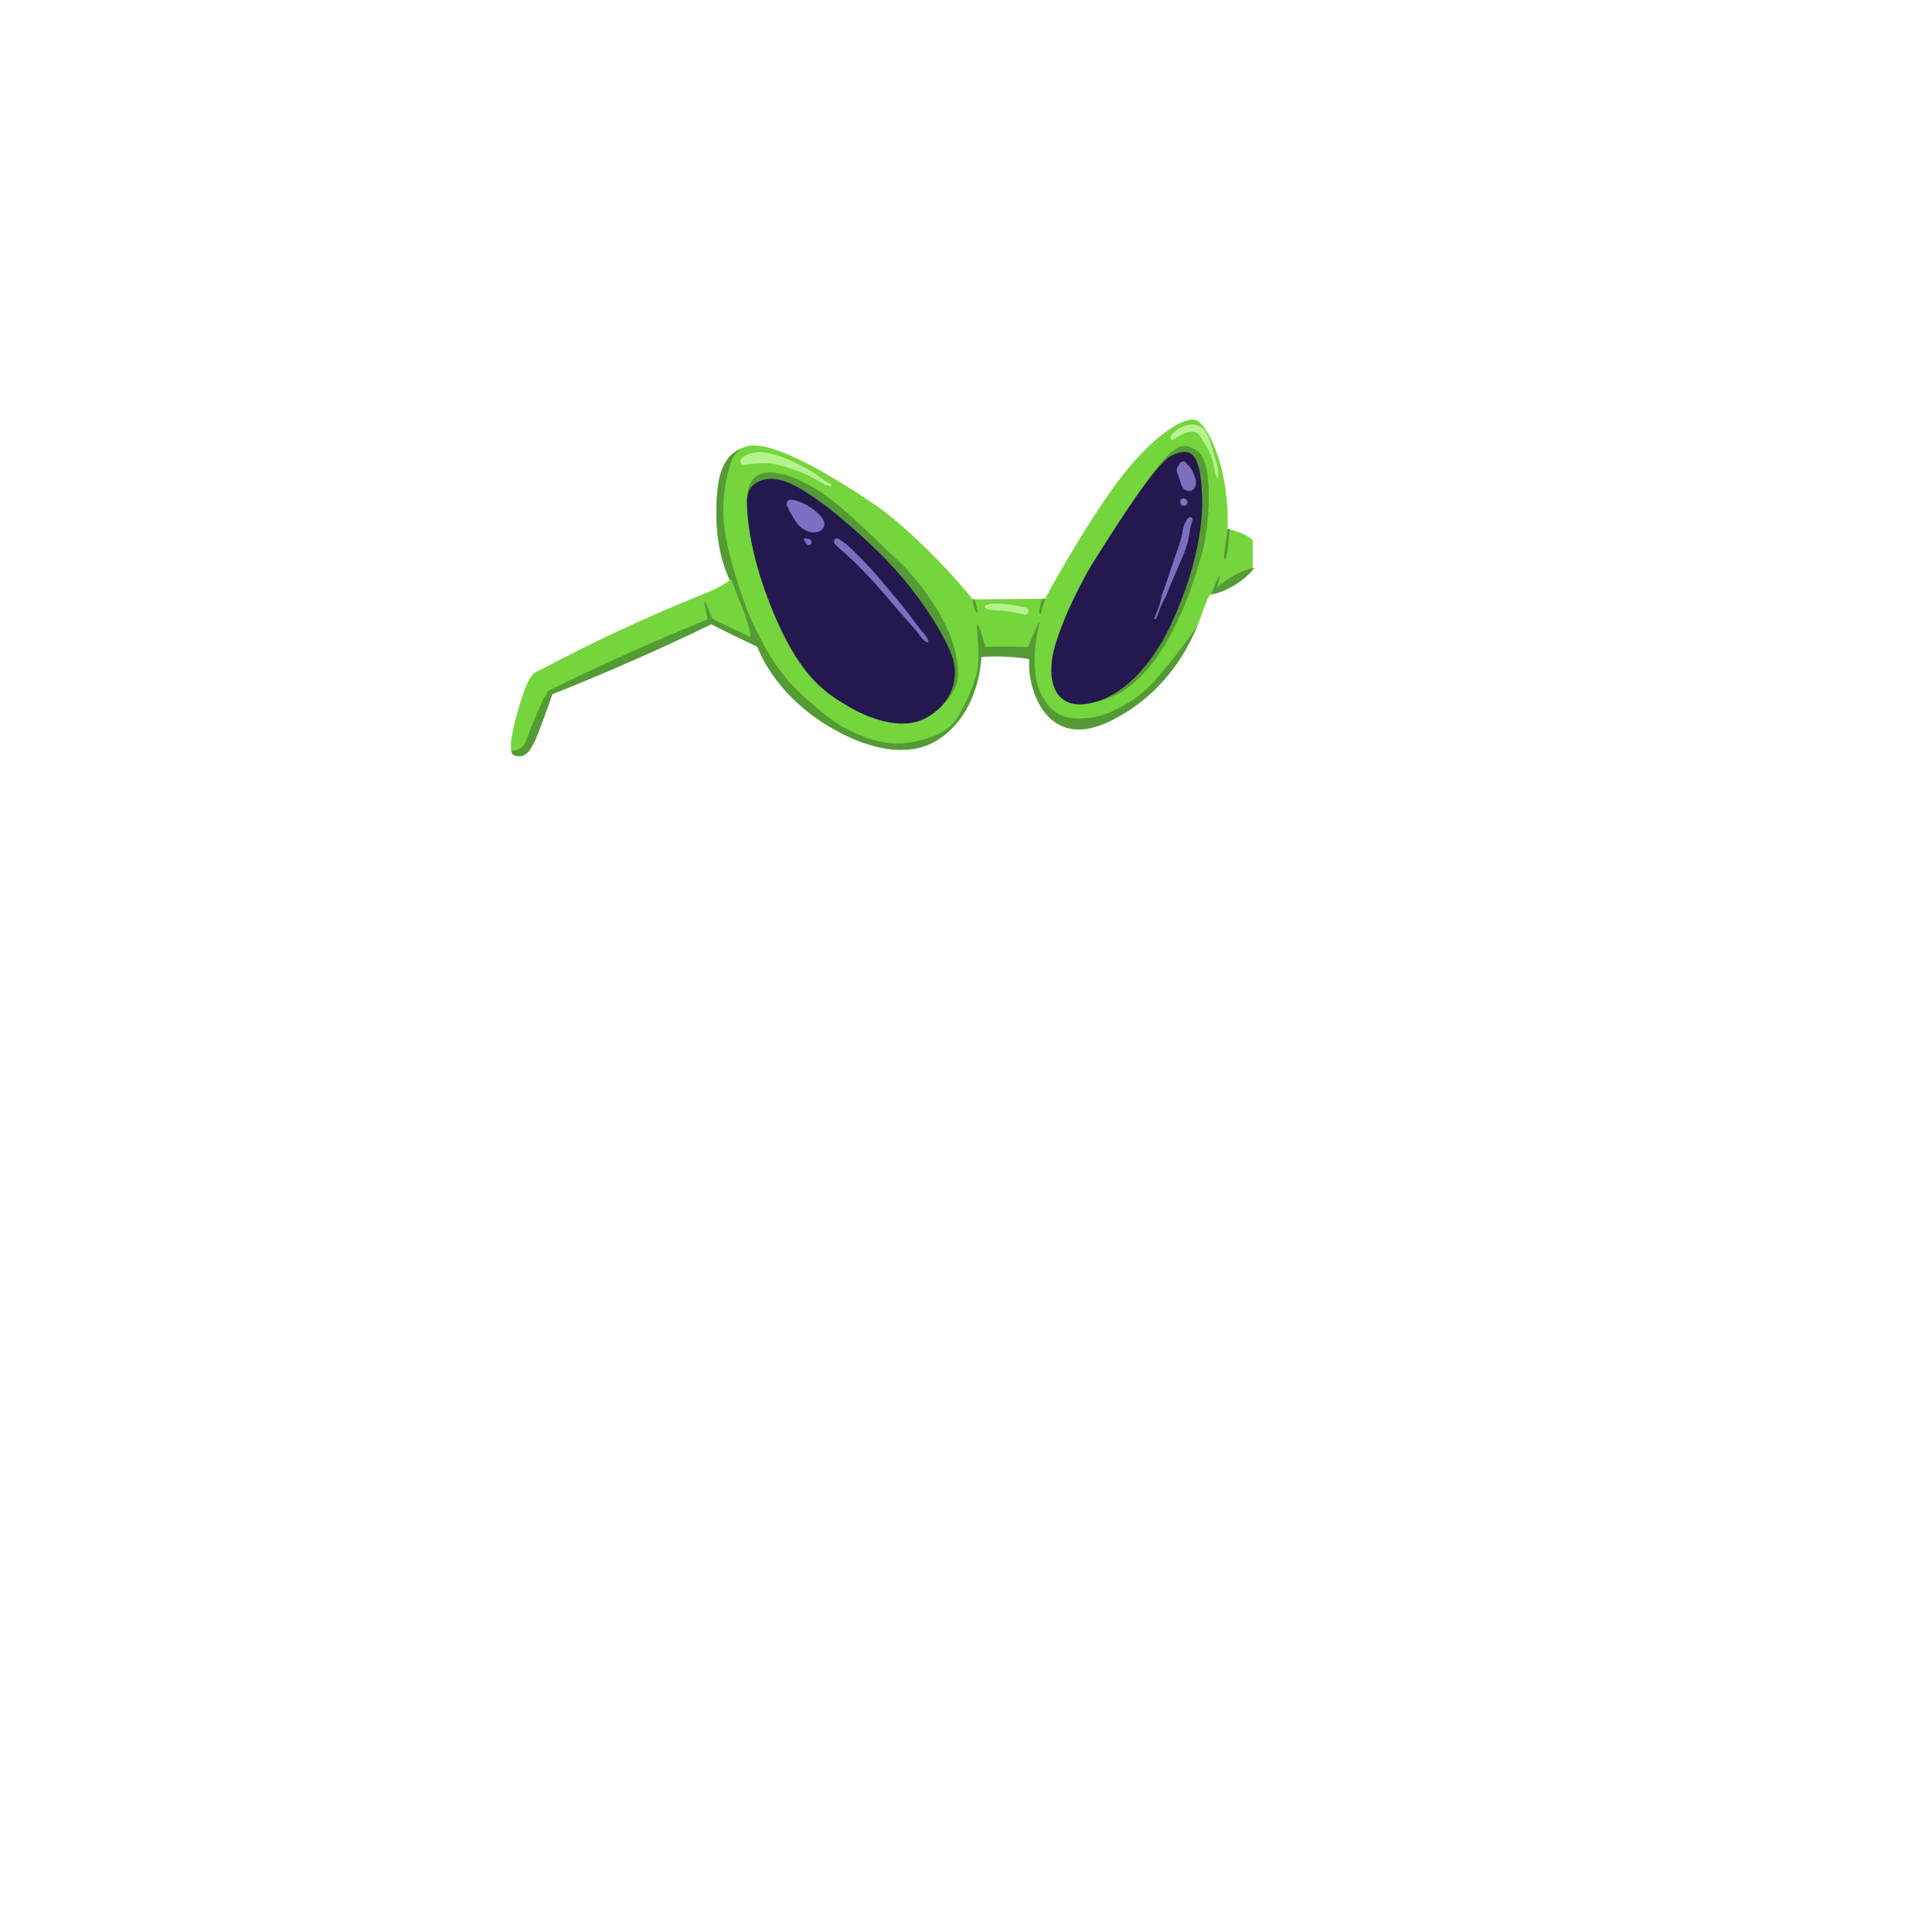
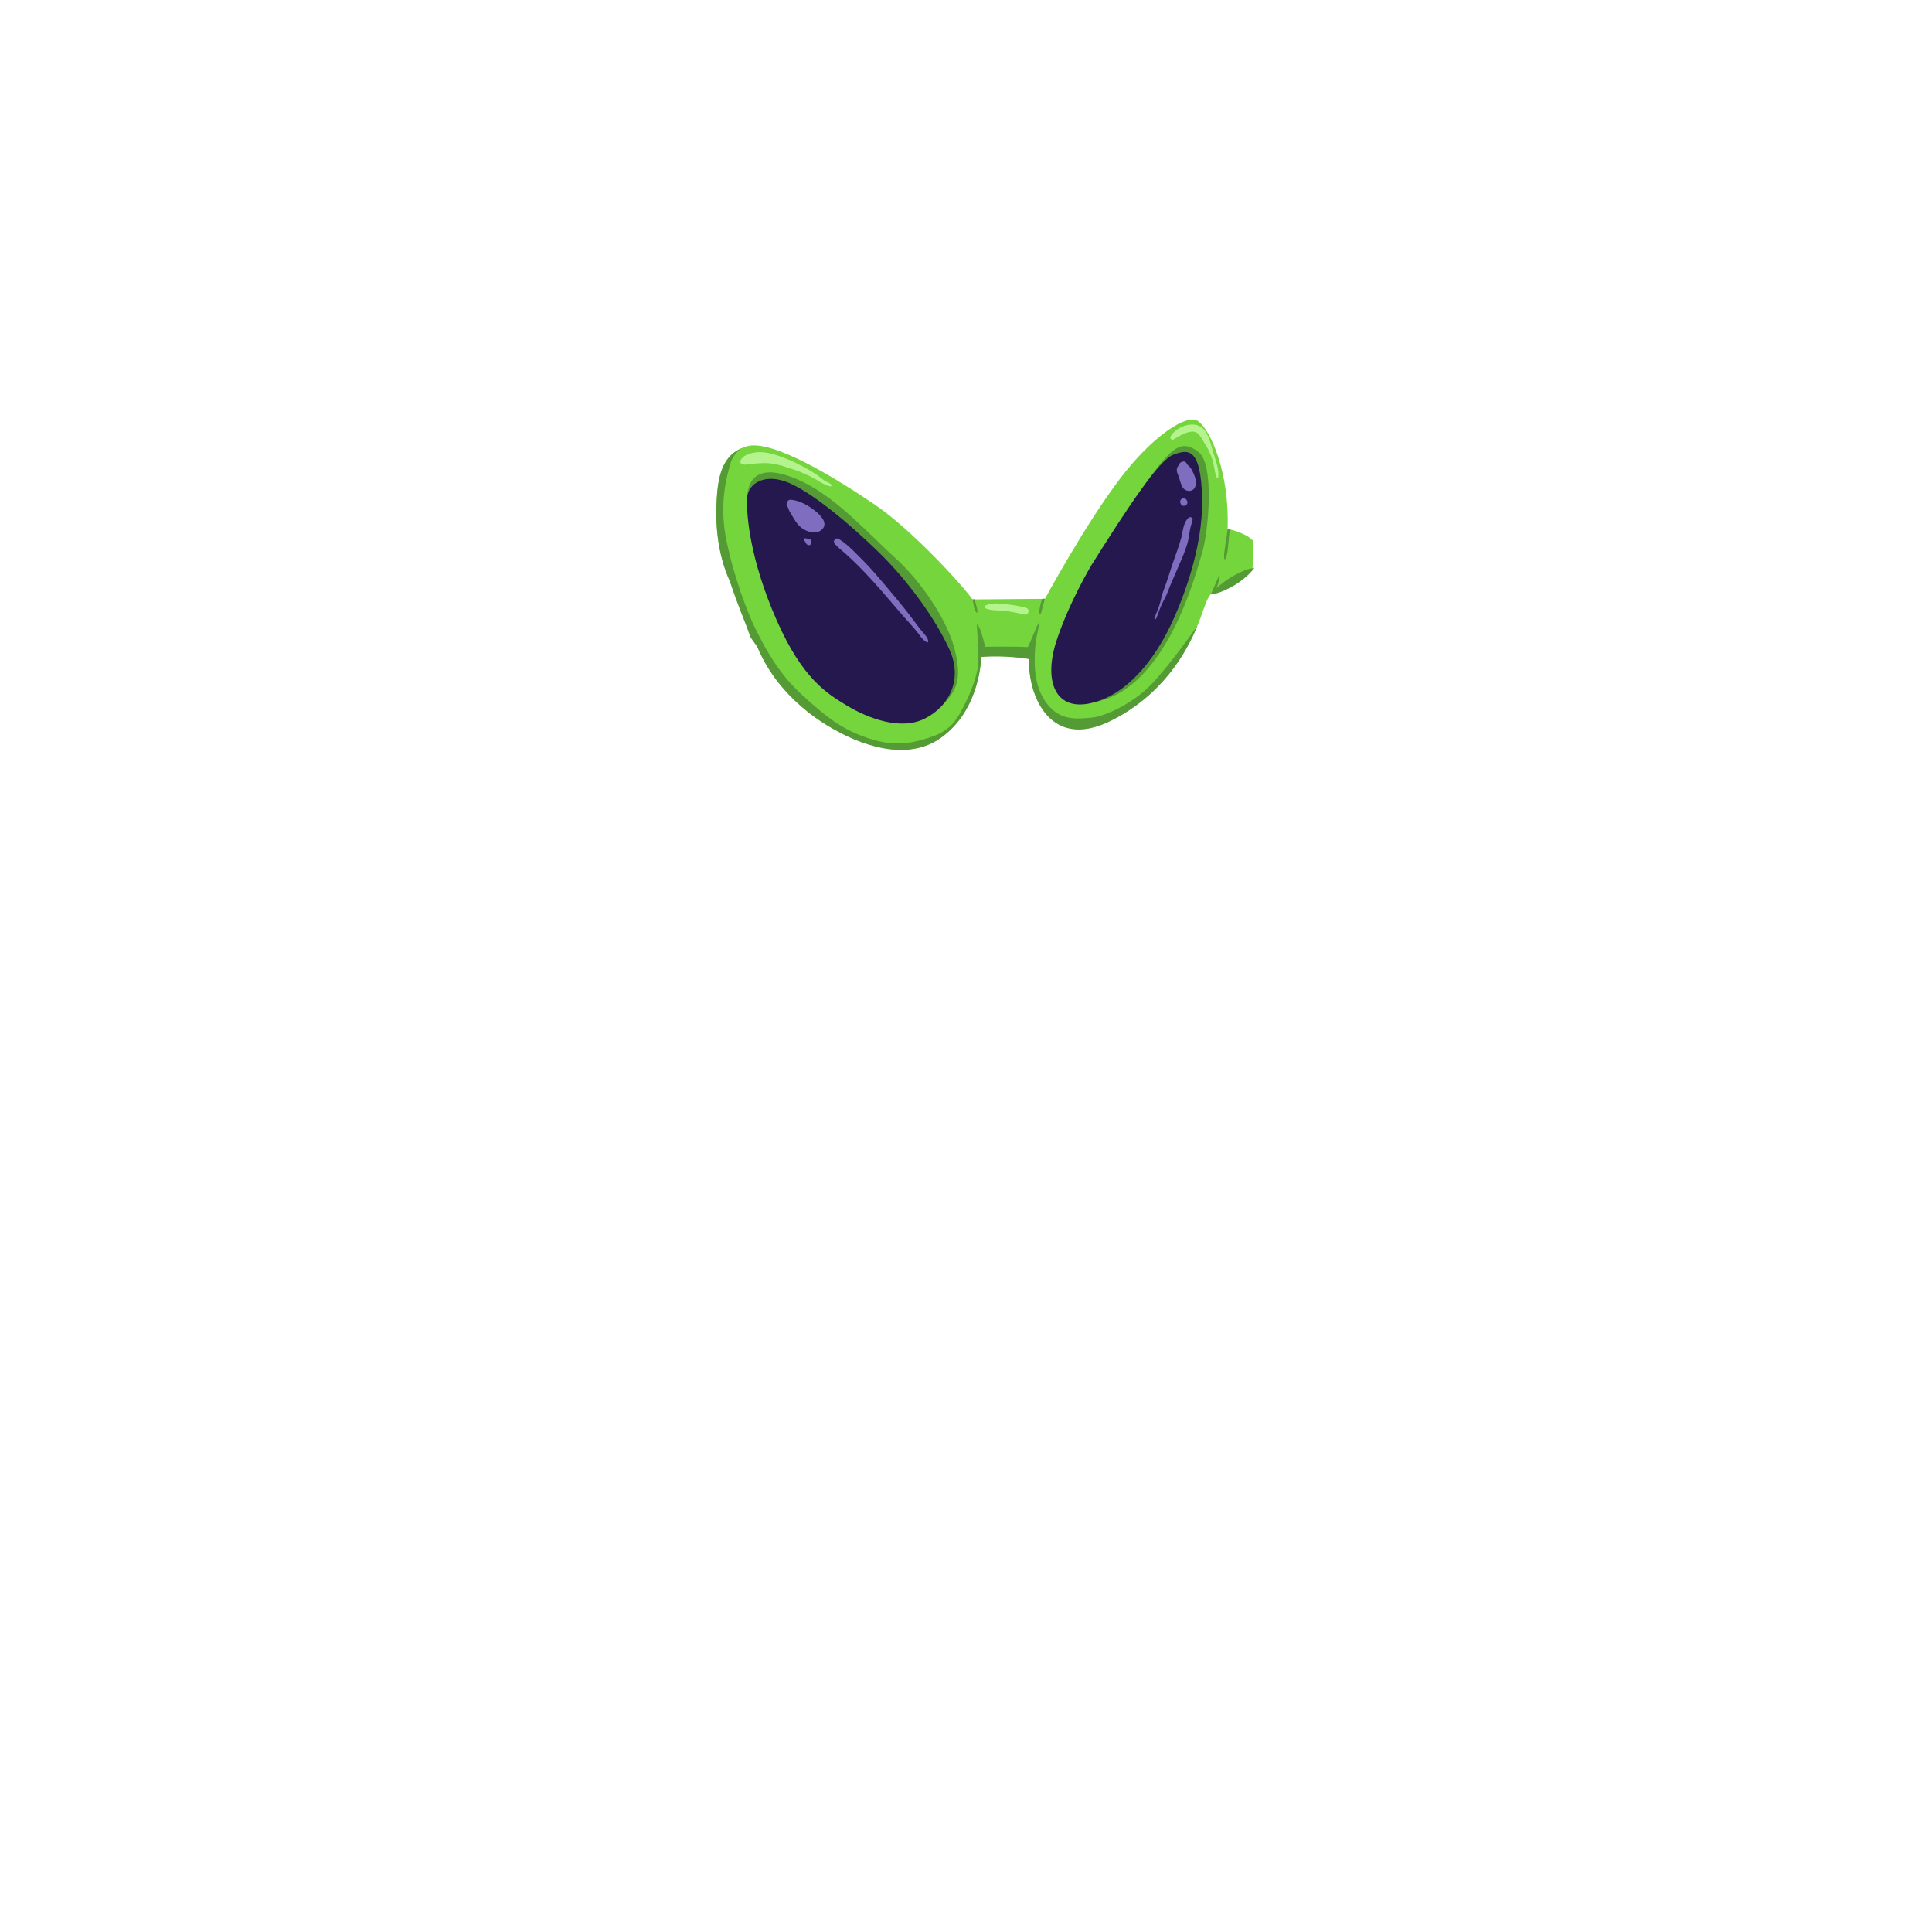
<svg xmlns="http://www.w3.org/2000/svg" version="1.1" id="_x31_3_x5F_Eyewear_x5F_SunglassesAlienEyes" x="0px" y="0px" viewBox="0 0 2000 2000" enable-background="new 0 0 2000 2000" xml:space="preserve">
  <g>
-     <path fill="#75D53C" d="M586.5,679.5c71.4-36.9,139.3-63.5,148.3-67.2s21-11.6,21-11.6s-13.9-26.1-14.1-66.4s5-64.7,31.6-72.3   c26.7-7.6,94.8,34.9,132.6,60.6c37.7,25.7,88.8,81.2,100.8,97.9l75-0.6c0,0,41.6-76.9,77.6-124.2c34-44.8,69.7-67.9,81-59.7   c13.2,9.6,32.6,53.9,30.5,111.4c0,0,19.1,4.1,26,12.1v28c0,0-23.5,17.6-33.8,22.8c-9.4,4.7-10.5,1.7-17,20.2s-27,80.5-94.8,114.8   s-87.9-32.8-85.6-63.3c0,0-23.4-4.3-49.8-2.2c0,0-0.4,55-42.4,84.2c-41.9,29.2-99.3-3.5-107.7-8s-58.8-31.5-81.7-86.7   c0,0-38-20-47.7-26.3l-163.7,73c0,0-7.4,21.5-13.7,38s-11.9,28.8-20.8,28.8s-9.4-3-9.2-13s10.1-47.5,16.5-61.2s7.4-11.6,18-17.2   S586.5,679.5,586.5,679.5z" />
+     <path fill="#75D53C" d="M1270.8,547.4c2.1-57.5-17.3-101.8-30.5-111.4c-11.3-8.2-47,14.9-81,59.7c-36,47.3-77.6,124.2-77.6,124.2   l-75,0.6c-12-16.7-63.1-72.2-100.8-97.9C868.1,496.9,800,454.4,773.3,462c-26.6,7.6-31.8,32-31.6,72.3s13.9,66.5,13.6,66.7   c6.3,17.4,24.9,66.2,44.7,97.4c24.9,35.8,58.9,54,65.7,57.6c8.4,4.5,65.8,37.2,107.7,8c42-29.2,42.4-84.2,42.4-84.2   c26.4-2.1,49.8,2.2,49.8,2.2c-2.3,30.5,17.8,97.6,85.6,63.3c67.8-34.3,88.3-96.3,94.8-114.8s7.6-15.5,17-20.2   c10.3-5.2,33.8-22.8,33.8-22.8v-28C1289.9,551.5,1270.8,547.4,1270.8,547.4z" />
+     <path fill="#549B35" d="M783.9,669.6c22.8,55.2,73.2,82.1,81.7,86.7s65.8,37.2,107.7,8s42.4-84.2,42.4-84.2   c26.4-2.1,49.8,2.2,49.8,2.2c-2.3,30.5,17.8,97.7,85.6,63.3c53.3-27,77.3-71,88.4-97.6c-17,23.5-27.5,37.9-44.6,57.2   c-20.2,22.9-52.3,36.8-64.9,37.7c-12.7,0.9-31.3,4.4-45.6-13.7c-14.3-18-13.6-41.2-13.1-53.9c0.5-12.8,4.1-26.7,4.7-29.9   s-1.1-1-4.9,8.3c-3.7,9.2-7.1,16.2-7.1,16.2c-18.8-1-44.2-0.3-44.2-0.3s-3.2-14.4-6.2-20.4c-2.9-6-2.5-2.3-1.8,7.6   c0.7,9.9,2,25.6,0,36.5s-8.1,27.3-17.8,44.7s-21.4,23-40.8,28.2c-19.3,5.2-36,4.9-59.4-3.8s-38.4-20-64.3-43.8   c-26-23.8-40-53-47.4-67.6s-22.5-53.5-30.3-92.5s1.4-68.3,4.4-78.8c2.9-10.1,11.1-15.3,11.6-15.6c-22,9.2-26.4,32.9-26.2,70.4   c0.2,40.4,13.7,66.5,13.7,66.5s5.3,16.5,11.8,32.8s9.8,25.9,9.8,25.9" />
+     <path fill="#549B35" d="M1267.2,577.7c0.8,4.1,3.3-1.8,4.2-12.8c0.9-11,1.7-17,1.7-17l-2.2-0.5   C1269.9,556.7,1266.4,573.7,1267.2,577.7z" />
+     <path fill="#549B35" d="M1262.1,595.8c-1.2,1.5-2.9,6.9-8.5,19c1.1-0.7,2.5-1.2,4.6-2.2c0-0.1,0.1-0.2,0.1-0.3   C1262.6,600.4,1263.3,594.3,1262.1,595.8z" />
+     <path fill="#549B35" d="M1081.7,619.9h-2.9c-2.4,7.3-3.4,13.3-2.5,15.6C1077.5,638.3,1079.2,627.8,1081.7,619.9z" />
+     <path fill="#549B35" d="M1011.8,633.1c0.1-2-1-6.2-3-12.7h-2.1c0,0,0.2,0.8,1.4,6.8S1011.6,635.9,1011.8,633.1z" />
+     <path fill="#549B35" d="M969.8,735.5c21.7-19.4,26.1-32,18.6-62.8s-35.2-71.2-61.2-94.7s-59.7-61.3-95.2-78.7s-58-13.5-58.6,17.3   C772.7,547.5,969.8,735.5,969.8,735.5z" />
    <g>
-       <path fill="#549B35" d="M546.6,761.8c-4.1,11.8-7.8,14.4-17.3,15.5c0.7,4.1,2.9,5.5,8.9,5.5c8.9,0,14.5-12.2,20.8-28.8    s13.7-38,13.7-38l-9.5,6.2C563.1,722.2,552.8,744.2,546.6,761.8z" />
-       <path fill="#549B35" d="M1194.9,705.2c-20.2,22.9-52.3,36.8-64.9,37.7c-12.7,0.9-31.3,4.4-45.6-13.7c-14.3-18-13.6-41.2-13.1-53.9    c0.5-12.8,4.1-26.7,4.7-29.9s-1.1-1-4.9,8.3c-3.7,9.2-7.1,16.2-7.1,16.2c-18.8-1-44.2-0.3-44.2-0.3s-3.2-14.4-6.2-20.4    c-2.9-6-2.5-2.3-1.8,7.6c0.7,9.9,2,25.6,0,36.5s-8.1,27.3-17.8,44.7s-21.4,23-40.8,28.2c-19.3,5.2-36,4.9-59.4-3.8    s-38.4-20-64.3-43.8c-26-23.8-40-53-47.4-67.6s-22.5-53.5-30.3-92.5s1.4-68.3,4.4-78.8c2.9-10.1,11.1-15.3,11.6-15.6    c-22,9.2-26.4,32.9-26.2,70.4c0.2,40.4,14.1,66.4,14.1,66.4l1.4-1c0,0,6.6,17.7,13.1,34s6.8,25.8,6.8,25.8s-29-14.7-32.2-15.1    s-6.6-2.1-6.6-2.1s-6.3-16.7-7.9-18.9c-1.6-2.2-1.5,0.8,0.6,9.4c1.2,4.8,1.4,6.6,1.6,11.9l3.7-1.6c9.7,6.3,47.7,26.3,47.7,26.3    c22.8,55.2,73.2,82.1,81.7,86.7s65.8,37.2,107.7,8s42.4-84.2,42.4-84.2c26.4-2.1,49.8,2.2,49.8,2.2c-2.3,30.5,17.8,97.7,85.6,63.3    c53.3-27,77.3-71,88.4-97.6C1222.5,671.5,1212,685.9,1194.9,705.2z" />
-       <path fill="#549B35" d="M1267.2,577.7c0.8,4.1,3.3-1.8,4.2-12.8c0.9-11,1.7-17,1.7-17l-2.2-0.5    C1269.9,556.7,1266.4,573.7,1267.2,577.7z" />
-       <path fill="#549B35" d="M1262.1,595.8c-1.2,1.5-2.9,6.9-8.5,19c1.1-0.7,2.5-1.2,4.6-2.2c0-0.1,0.1-0.2,0.1-0.3    C1262.6,600.4,1263.3,594.3,1262.1,595.8z" />
-       <path fill="#549B35" d="M1081.7,619.9h-2.9c-2.4,7.3-3.4,13.3-2.5,15.6C1077.5,638.3,1079.2,627.8,1081.7,619.9z" />
-       <path fill="#549B35" d="M1011.8,633.1c0.1-2-1-6.2-3-12.7h-2.1c0,0,0.2,0.8,1.4,6.8S1011.6,635.9,1011.8,633.1z" />
-     </g>
-     <g>
-       <path fill="#549B35" d="M969.8,735.5c21.7-19.4,26.1-32,18.6-62.8s-35.2-71.2-61.2-94.7s-59.7-61.3-95.2-78.7s-58-13.5-58.6,17.3    C772.7,547.5,969.8,735.5,969.8,735.5z" />
-       <g>
-         <path fill="#24184E" d="M804.3,642.7c26.3,59.5,51.3,75.1,72.7,87.9s55.3,26.1,80.7,13.1c25.3-13,39-40.6,25.3-71     s-41.5-70-73.3-101S841.2,510.5,817,500s-43.2-0.5-43.7,16.7C772.8,533.8,776.3,579.3,804.3,642.7z" />
-         <path fill="#7F6DBF" d="M864.1,563c3.6,4.1,8.2,7.4,12.2,11.1c4.3,3.9,8.5,7.9,12.6,12c8.2,8.3,16.1,16.9,23.8,25.7     c7.7,8.9,15.3,17.9,23,26.7c4.1,4.6,8.3,9.2,12.3,13.9c3.4,3.9,6.7,10.2,11.4,12.4c0.9,0.4,1.8-0.3,1.6-1.2     c-1-4.8-5.8-8.9-8.7-12.7c-4-5.3-8-10.6-12-15.9c-7.4-9.5-15.1-18.7-22.9-27.9c-7.5-8.9-15.1-17.9-23.3-26.2     c-7.9-7.9-16.4-17.4-26-23.1C864.8,555.9,861.7,560.2,864.1,563L864.1,563z" />
-         <path fill="#7F6DBF" d="M850,548.9c-6.8,5.2-17.6,0.7-22.8-4.7c-3.1-3.2-5.3-7.2-7.6-11c-1.5-2.4-3.2-5-3.7-7.7     c-3.2-2.3-1.5-8.5,2.8-8.2c8.8,0.8,17.8,5.7,24.6,11.1C849,532.9,858.7,542.2,850,548.9z" />
-         <path fill="#7F6DBF" d="M840,560.8c-0.2-1.5-1.2-3-2.9-3c-0.2,0-0.4,0-0.5,0.1c-0.2-0.1-0.4-0.2-0.6-0.3     c-0.2-0.1-0.5-0.1-0.8-0.1c-0.1,0-0.2,0-0.2,0c-0.3,0-0.7-0.2-1-0.3c-1.7-0.4-2.6,1.9-1.2,2.8c0.1,0.1,0.2,0.2,0.4,0.3     c-0.1-0.2-0.1-0.3-0.2-0.5c0.2,0.3,0.3,0.5,0.5,0.8c-0.1-0.1-0.2-0.2-0.3-0.3c0,0.1,0.1,0.2,0.2,0.4c0,0.1,0.2,0.4,0.3,0.5     c0,0,0,0,0,0.1l0,0c0.1,0.2,0.3,0.4,0.5,0.6c-0.1-0.4-0.2-0.8-0.2-1.2c0.2,0.6,0.5,1.2,0.8,1.9c-0.2-0.2-0.4-0.5-0.6-0.7     c0.1,0.4,0.3,0.7,0.5,1c0.8,1,2,1.8,3.3,1.4c1.2-0.4,2.2-1.5,2.2-2.8C840,561.3,840,561,840,560.8z M838.3,559     c-0.6-0.2-1.2-0.5-1.9-0.8c0.4,0,0.9,0.1,1.2,0.3C837.9,558.7,838.1,558.9,838.3,559z" />
-       </g>
+       <path fill="#24184E" d="M804.3,642.7c26.3,59.5,51.3,75.1,72.7,87.9s55.3,26.1,80.7,13.1c25.3-13,39-40.6,25.3-71    s-41.5-70-73.3-101S841.2,510.5,817,500s-43.2-0.5-43.7,16.7C772.8,533.8,776.3,579.3,804.3,642.7z" />
+       <path fill="#7F6DBF" d="M864.1,563c3.6,4.1,8.2,7.4,12.2,11.1c4.3,3.9,8.5,7.9,12.6,12c8.2,8.3,16.1,16.9,23.8,25.7    c7.7,8.9,15.3,17.9,23,26.7c4.1,4.6,8.3,9.2,12.3,13.9c3.4,3.9,6.7,10.2,11.4,12.4c0.9,0.4,1.8-0.3,1.6-1.2    c-1-4.8-5.8-8.9-8.7-12.7c-4-5.3-8-10.6-12-15.9c-7.4-9.5-15.1-18.7-22.9-27.9c-7.5-8.9-15.1-17.9-23.3-26.2    c-7.9-7.9-16.4-17.4-26-23.1C864.8,555.9,861.7,560.2,864.1,563L864.1,563z" />
+       <path fill="#7F6DBF" d="M850,548.9c-6.8,5.2-17.6,0.7-22.8-4.7c-3.1-3.2-5.3-7.2-7.6-11c-1.5-2.4-3.2-5-3.7-7.7    c-3.2-2.3-1.5-8.5,2.8-8.2c8.8,0.8,17.8,5.7,24.6,11.1C849,532.9,858.7,542.2,850,548.9z" />
+       <path fill="#7F6DBF" d="M840,560.8c-0.2-1.5-1.2-3-2.9-3c-0.2,0-0.4,0-0.5,0.1c-0.2-0.1-0.4-0.2-0.6-0.3c-0.2-0.1-0.5-0.1-0.8-0.1    c-0.1,0-0.2,0-0.2,0c-0.3,0-0.7-0.2-1-0.3c-1.7-0.4-2.6,1.9-1.2,2.8c0.1,0.1,0.2,0.2,0.4,0.3c-0.1-0.2-0.1-0.3-0.2-0.5    c0.2,0.3,0.3,0.5,0.5,0.8c-0.1-0.1-0.2-0.2-0.3-0.3c0,0.1,0.1,0.2,0.2,0.4c0,0.1,0.2,0.4,0.3,0.5c0,0,0,0,0,0.1l0,0    c0.1,0.2,0.3,0.4,0.5,0.6c-0.1-0.4-0.2-0.8-0.2-1.2c0.2,0.6,0.5,1.2,0.8,1.9c-0.2-0.2-0.4-0.5-0.6-0.7c0.1,0.4,0.3,0.7,0.5,1    c0.8,1,2,1.8,3.3,1.4c1.2-0.4,2.2-1.5,2.2-2.8C840,561.3,840,561,840,560.8z M838.3,559c-0.6-0.2-1.2-0.5-1.9-0.8    c0.4,0,0.9,0.1,1.2,0.3C837.9,558.7,838.1,558.9,838.3,559z" />
    </g>
    <path fill="#7F6DBF" d="M832.9,560c0.2,0.3,0.3,0.5,0.5,0.8c-0.1-0.1-0.2-0.2-0.3-0.3C833,560.3,832.9,560.1,832.9,560z" />
    <path fill="#7F6DBF" d="M833.6,561.4L833.6,561.4L833.6,561.4L833.6,561.4L833.6,561.4z" />
    <path fill="#7F6DBF" d="M833.9,560.9c0.2,0.6,0.5,1.2,0.8,1.9c-0.2-0.2-0.4-0.5-0.6-0.7C833.9,561.7,833.9,561.3,833.9,560.9z" />
    <path fill="#549B35" d="M1298.6,587.7c-2.7,3.9-6,7-9.4,10c-3.4,2.9-7,5.5-10.7,7.8c-3.8,2.3-7.7,4.3-11.8,6.1   c-4.1,1.7-8.4,3.2-13.2,3.7c2.9-3.8,6.1-6.9,9.5-9.7s7-5.4,10.7-7.7s7.6-4.3,11.7-6.1C1289.6,589.9,1293.9,588.4,1298.6,587.7z" />
-     <path fill="#549B35" d="M554,757c1.9-6.8,4-13.5,6-20.2l3.1-10.1c1-3.4,2.1-6.7,3.1-10.1c0.2-0.6,0.6-1.1,1.1-1.3l0.2-0.1   c13.7-6.8,27.5-13.5,41.4-20s27.8-12.9,41.7-19.1c27.9-12.5,56.1-24.5,84.5-36l0.2-0.1c0.9-0.3,1.8-0.2,2.5,0.2l11.6,7.1   c3.9,2.3,7.7,4.8,11.6,7.2c3.9,2.4,7.7,4.8,11.5,7.3c3.8,2.4,7.6,4.9,11.4,7.5c-4.2-1.9-8.3-3.8-12.4-5.7   c-4.1-1.9-8.2-3.9-12.3-5.9s-8.2-4-12.2-6l-12.2-6.1l2.7,0.1c-27.5,13.4-55.3,26.2-83.3,38.5c-14,6.2-28.1,12.2-42.2,18.1   c-14.1,5.9-28.3,11.7-42.6,17.3l1.3-1.4c-1.3,3.3-2.7,6.5-4,9.7l-4.1,9.7C559.9,744.2,557,750.6,554,757z" />
    <path fill="#7F6DBF" d="M838.3,559c-0.6-0.2-1.2-0.5-1.9-0.8c0.4,0,0.9,0.1,1.2,0.3C837.9,558.7,838.1,558.9,838.3,559z" />
    <path fill="#B4F38E" d="M859.3,503.5c-3.4-0.7-6.7-2.6-9.8-4.2c-1.4-0.7-2.7-1.6-4-2.5l-0.1-0.1c-3-1.5-5.8-2.9-8.7-4.6h-0.1   c-3.3-1.1-6.4-3-9.7-4.2c-3.6-1.3-7.4-2.4-11-3.7c-8-2.7-15.9-4.8-24.4-4.8c-4.1,0-8.1,0.4-12.2,0.7c-3.6,0.2-7.2,1.4-10.7,0.7   c-2-0.4-2.7-2.9-1.8-4.5c3.5-6.6,14.4-8.5,21.2-8.2c9,0.3,18.3,3.7,26.6,7c3.7,1.5,7.3,3,10.7,4.9c0.4,0.2,0.8,0.4,1.2,0.7   c3.6,1.5,7,3.5,10.2,5.3s6.3,3.8,9.4,5.9c2.4,1.7,6.5,5,6.5,5c0.2,0.1,0.4,0.3,0.6,0.4c2.3,1.5,4.8,2.3,7,3.9   C861.4,502,860.7,503.8,859.3,503.5z" />
    <path fill="#B4F38E" d="M1020.2,629.8c5.5,2.4,12.4,1.9,18.4,2.4c7.4,0.7,14.6,2.3,21.8,3.9c4.4,1,6.3-5.5,1.9-6.8   c-7.1-2.1-14.5-3.2-21.8-3.9c-6.2-0.6-14.6-1.8-20.2,1.4C1019.2,627.5,1019,629.3,1020.2,629.8L1020.2,629.8z" />
    <path fill="#B4F38E" d="M1215,454.9c5.2-3.1,10.2-6.5,16.2-7.7c3.6-0.7,6.7-0.6,9.4,2.2c2.1,2.3,3.8,5.1,5.4,7.8   c3.6,5.7,6.7,11.3,8.8,17.8c2,6.1,2.3,13,4.6,19c0.4,1,1.7,0.8,1.8-0.2c0.9-8-2.8-17-5-24.6c-2.2-7.7-4.1-16.4-8.7-23.1   c-8.7-12.5-29.3-5.4-35.8,5.8C1210.6,453.7,1213,456.1,1215,454.9L1215,454.9z" />
-     <g>
-       <path fill="#549B35" d="M1186.7,499.3c27.4-38.2,36.7-44.2,53.8-31.5c17.1,12.7,10.4,83.1,4,104.3s-36.8,140.9-110.9,154.6    S1186.7,499.3,1186.7,499.3z" />
-       <path fill="#24184E" d="M1130,584.8c37.5-59.7,69.7-108.5,84.7-114.1s28.5-8.1,29.7,45.1c1.3,53.2-22.1,109.8-33,132.4    s-36.7,66.7-77.9,78.6c-41.2,11.9-53.1-21.4-40.3-61.9C1106.1,624.4,1130,584.8,1130,584.8z" />
-       <path fill="#7F6DBF" d="M1220.1,482.2c0.1-0.8,0.3-0.6-0.4,0.2c-1,1.1-1.5,2.7-1.5,4.2c0,2.3,1,4.2,1.8,6.2    c1.4,3.8,2.2,8.5,4.4,11.9c2.8,4.4,9.8,5,12.5,0c2.4-4.4,0.6-10.2-1.3-14.5c-1.8-4.1-4.5-9.1-9-10.4c0.9,0.5,1.8,1,2.7,1.6    c-0.3-0.4-0.5-0.9-0.7-1.4C1226.4,475.6,1220.5,478.3,1220.1,482.2L1220.1,482.2z" />
-       <path fill="#7F6DBF" d="M1222.8,516.7c-1.1,1.1-1.4,2.8-0.8,4.3c0.3,0.9,0.8,1.6,1.7,2.2c1,0.6,2.2,0.6,3.3,0.2    c1.9-0.8,3-3.3,1.7-5.2c-0.5-0.8-0.8-1.6-1.8-2c-0.7-0.3-1.4-0.5-2.2-0.4C1224,515.9,1223.3,516.2,1222.8,516.7L1222.8,516.7z" />
-       <path fill="#7F6DBF" d="M1230.4,536c-5.8,5.2-5.8,14.6-7.8,21.6c-2.5,9.1-6.1,17.9-9,26.8c-3.1,9.3-5.9,18.5-9.4,27.7    c-1.7,4.4-2.3,8.7-3.6,13.1c-1.5,5-3.8,9.7-5.5,14.6c-0.4,1.2,1.4,1.6,1.8,0.5c1.9-4.5,3.3-9.2,5.3-13.7c2-4.6,4.7-8.6,6.4-13.3    c3.3-8.9,7.4-17.5,11.1-26.3c3.3-7.8,6.9-15.6,9.3-23.8c1.1-3.7,1.8-7.6,2.3-11.4c0.7-4.8,1.8-8.8,3.2-13.4    C1235.2,535.9,1232.1,534.4,1230.4,536L1230.4,536z" />
-     </g>
+     <path fill="#549B35" d="M1186.7,499.3c27.4-38.2,36.7-44.2,53.8-31.5c17.1,12.7,10.4,83.1,4,104.3s-36.8,140.9-110.9,154.6   S1186.7,499.3,1186.7,499.3z" />
+     <path fill="#24184E" d="M1130,584.8c37.5-59.7,69.7-108.5,84.7-114.1s28.5-8.1,29.7,45.1c1.3,53.2-22.1,109.8-33,132.4   s-36.7,66.7-77.9,78.6c-41.2,11.9-53.1-21.4-40.3-61.9C1106.1,624.4,1130,584.8,1130,584.8z" />
+     <path fill="#7F6DBF" d="M1220.1,482.2c0.1-0.8,0.3-0.6-0.4,0.2c-1,1.1-1.5,2.7-1.5,4.2c0,2.3,1,4.2,1.8,6.2   c1.4,3.8,2.2,8.5,4.4,11.9c2.8,4.4,9.8,5,12.5,0c2.4-4.4,0.6-10.2-1.3-14.5c-1.8-4.1-4.5-9.1-9-10.4c0.9,0.5,1.8,1,2.7,1.6   c-0.3-0.4-0.5-0.9-0.7-1.4C1226.4,475.6,1220.5,478.3,1220.1,482.2L1220.1,482.2z" />
+     <path fill="#7F6DBF" d="M1222.8,516.7c-1.1,1.1-1.4,2.8-0.8,4.3c0.3,0.9,0.8,1.6,1.7,2.2c1,0.6,2.2,0.6,3.3,0.2   c1.9-0.8,3-3.3,1.7-5.2c-0.5-0.8-0.8-1.6-1.8-2c-0.7-0.3-1.4-0.5-2.2-0.4C1224,515.9,1223.3,516.2,1222.8,516.7L1222.8,516.7z" />
+     <path fill="#7F6DBF" d="M1230.4,536c-5.8,5.2-5.8,14.6-7.8,21.6c-2.5,9.1-6.1,17.9-9,26.8c-3.1,9.3-5.9,18.5-9.4,27.7   c-1.7,4.4-2.3,8.7-3.6,13.1c-1.5,5-3.8,9.7-5.5,14.6c-0.4,1.2,1.4,1.6,1.8,0.5c1.9-4.5,3.3-9.2,5.3-13.7c2-4.6,4.7-8.6,6.4-13.3   c3.3-8.9,7.4-17.5,11.1-26.3c3.3-7.8,6.9-15.6,9.3-23.8c1.1-3.7,1.8-7.6,2.3-11.4c0.7-4.8,1.8-8.8,3.2-13.4   C1235.2,535.9,1232.1,534.4,1230.4,536L1230.4,536z" />
  </g>
</svg>
